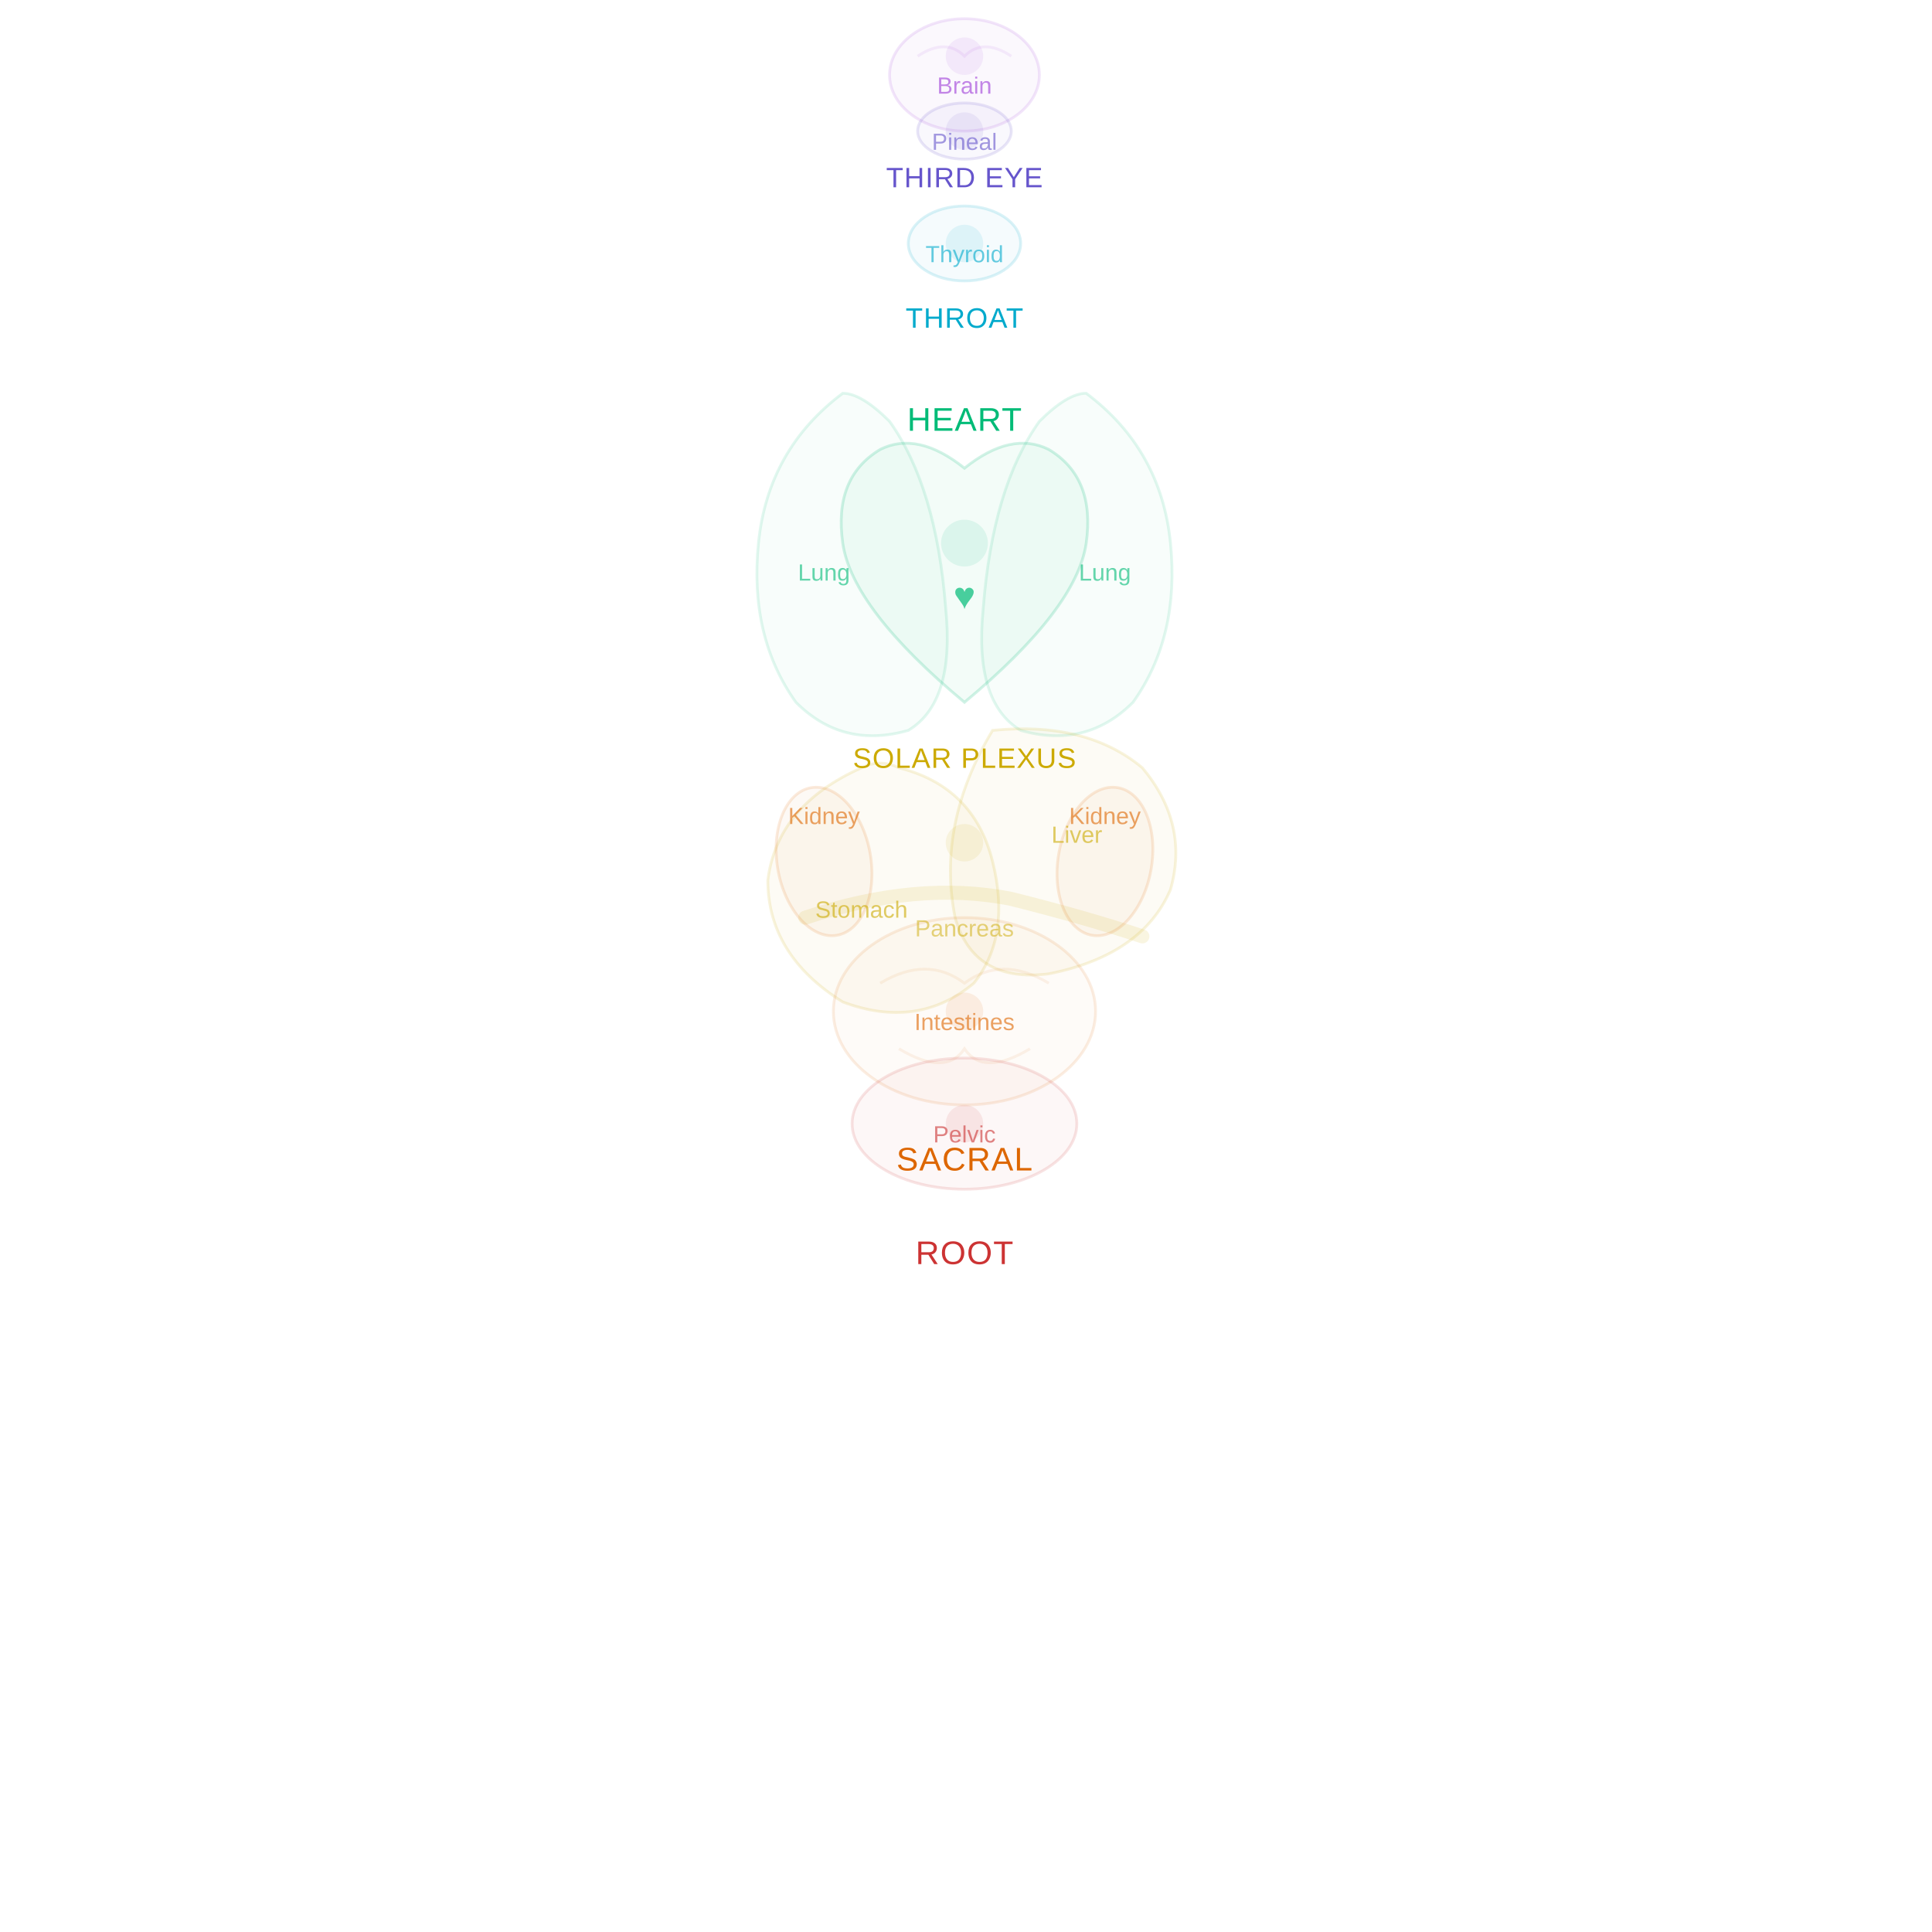
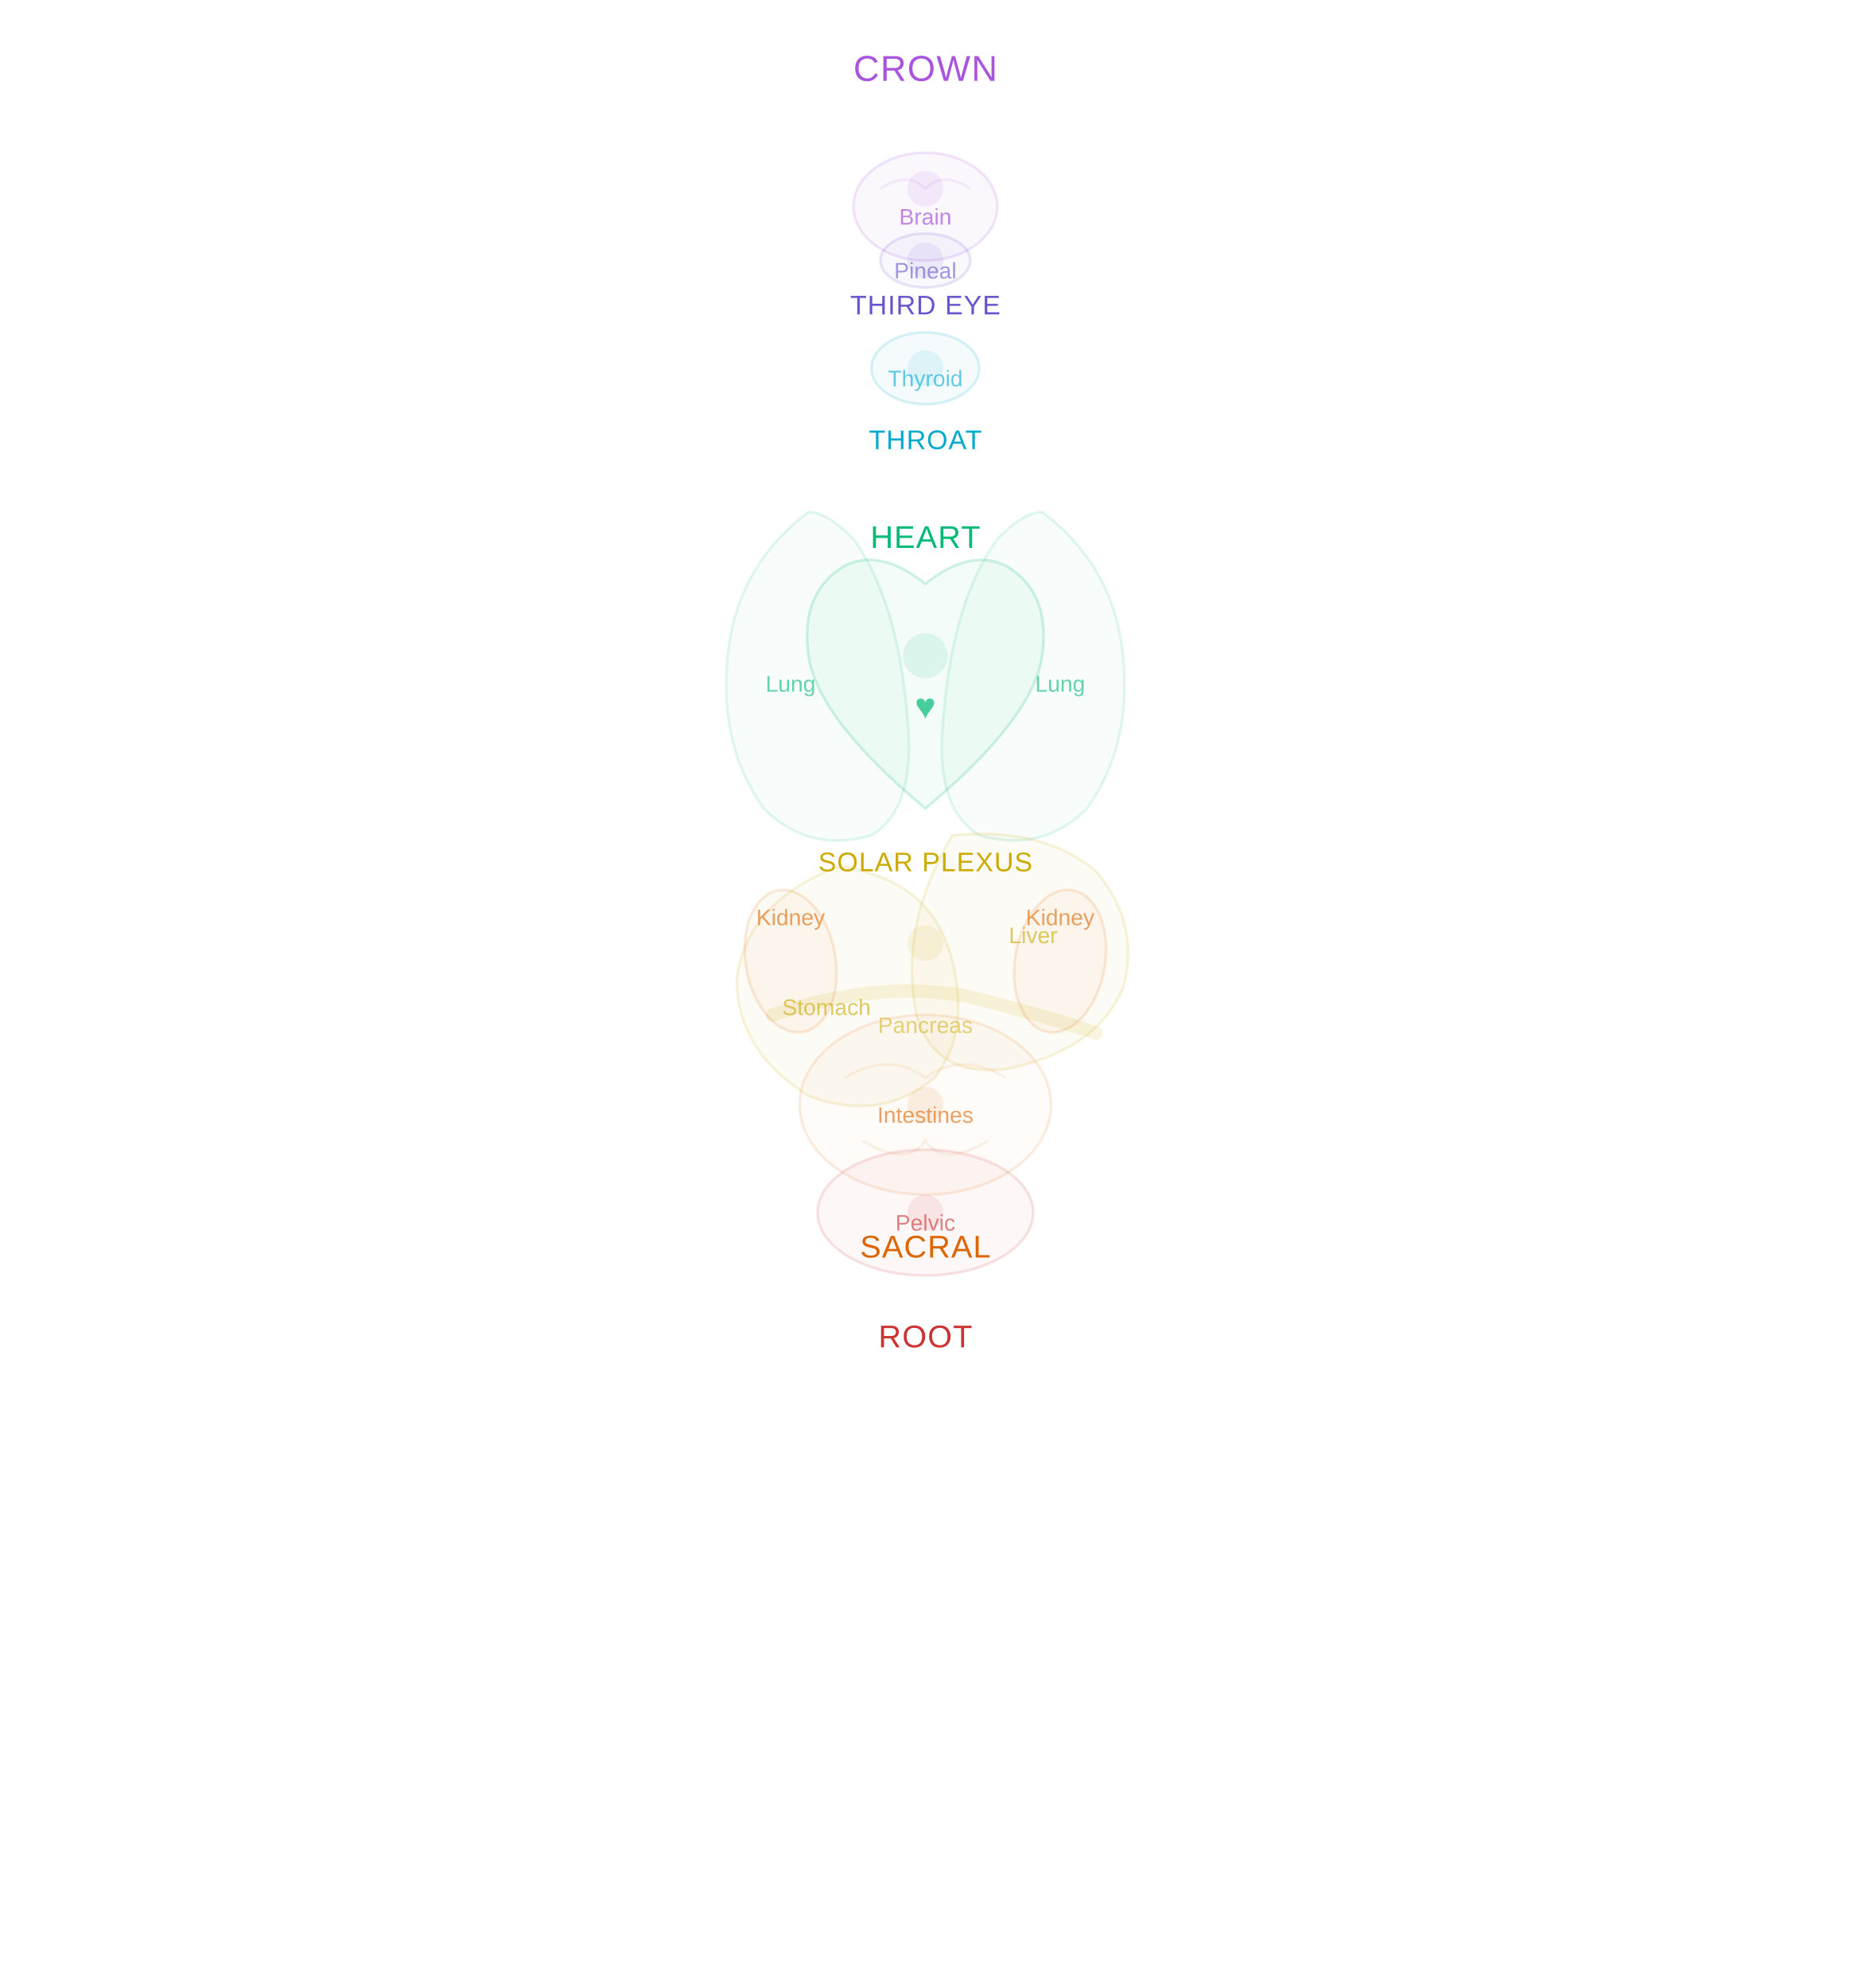
- <svg xmlns="http://www.w3.org/2000/svg" viewBox="0 0 206.326 206.326" class="body-svg">
+ <svg xmlns="http://www.w3.org/2000/svg" viewBox="0 -15 206.326 221.326" class="body-svg">
  <style>
    /* Light mode overrides */
    .light-theme #body-outline { stroke: rgba(50,40,70,0.3) !important; fill: rgba(50,40,70,0.05) !important; }
    .light-theme #skeletal-layer path, .light-theme #skeletal-layer circle { stroke: rgba(50,40,70,0.15) !important; fill: rgba(50,40,70,0.1) !important; }
    .light-theme .organ { stroke-opacity: 0.35 !important; fill-opacity: 0.08 !important; }
    .light-theme .chakra-label { fill-opacity: 0.9 !important; }
    .light-theme .organ-label { fill-opacity: 0.8 !important; }
    /* Energy spine lines in light mode */
    .light-theme .energy-spine-line { opacity: 0.08 !important; }
    .light-theme .energy-spine-node { opacity: 0.15 !important; }
  </style>
  <defs>
    <radialGradient id="glow-root" cx="50%" cy="50%" r="60%">
      <stop offset="0%" stop-color="#cc3333" stop-opacity="0.9" />
      <stop offset="60%" stop-color="#cc3333" stop-opacity="0.3" />
      <stop offset="100%" stop-color="#cc3333" stop-opacity="0" />
    </radialGradient>
    <radialGradient id="glow-sacral" cx="50%" cy="50%" r="60%">
      <stop offset="0%" stop-color="#dd6600" stop-opacity="0.9" />
      <stop offset="60%" stop-color="#dd6600" stop-opacity="0.3" />
      <stop offset="100%" stop-color="#dd6600" stop-opacity="0" />
    </radialGradient>
    <radialGradient id="glow-solar" cx="50%" cy="50%" r="60%">
      <stop offset="0%" stop-color="#ccaa00" stop-opacity="0.9" />
      <stop offset="60%" stop-color="#ccaa00" stop-opacity="0.3" />
      <stop offset="100%" stop-color="#ccaa00" stop-opacity="0" />
    </radialGradient>
    <radialGradient id="glow-heart" cx="50%" cy="50%" r="60%">
      <stop offset="0%" stop-color="#00bb77" stop-opacity="0.9" />
      <stop offset="60%" stop-color="#00bb77" stop-opacity="0.3" />
      <stop offset="100%" stop-color="#00bb77" stop-opacity="0" />
    </radialGradient>
    <radialGradient id="glow-throat" cx="50%" cy="50%" r="60%">
      <stop offset="0%" stop-color="#00aacc" stop-opacity="0.9" />
      <stop offset="60%" stop-color="#00aacc" stop-opacity="0.3" />
      <stop offset="100%" stop-color="#00aacc" stop-opacity="0" />
    </radialGradient>
    <radialGradient id="glow-thirdeye" cx="50%" cy="50%" r="60%">
      <stop offset="0%" stop-color="#6655cc" stop-opacity="0.9" />
      <stop offset="60%" stop-color="#6655cc" stop-opacity="0.3" />
      <stop offset="100%" stop-color="#6655cc" stop-opacity="0" />
    </radialGradient>
    <radialGradient id="glow-crown" cx="50%" cy="50%" r="60%">
      <stop offset="0%" stop-color="#aa55dd" stop-opacity="0.9" />
      <stop offset="60%" stop-color="#aa55dd" stop-opacity="0.3" />
      <stop offset="100%" stop-color="#aa55dd" stop-opacity="0" />
    </radialGradient>
    <linearGradient id="body-fill" x1="0%" y1="0%" x2="100%" y2="0%">
      <stop offset="0%" stop-color="rgba(255,255,255,0.02)" />
      <stop offset="50%" stop-color="rgba(255,255,255,0.06)" />
      <stop offset="100%" stop-color="rgba(255,255,255,0.02)" />
    </linearGradient>
    <linearGradient id="spine-crown-thirdeye" x1="0%" y1="0%" x2="0%" y2="100%">
      <stop offset="0%" stop-color="#aa55dd" />
      <stop offset="100%" stop-color="#6655cc" />
    </linearGradient>
    <linearGradient id="spine-thirdeye-throat" x1="0%" y1="0%" x2="0%" y2="100%">
      <stop offset="0%" stop-color="#6655cc" />
      <stop offset="100%" stop-color="#00aacc" />
    </linearGradient>
    <linearGradient id="spine-throat-heart" x1="0%" y1="0%" x2="0%" y2="100%">
      <stop offset="0%" stop-color="#00aacc" />
      <stop offset="100%" stop-color="#00bb77" />
    </linearGradient>
    <linearGradient id="spine-heart-solar" x1="0%" y1="0%" x2="0%" y2="100%">
      <stop offset="0%" stop-color="#00bb77" />
      <stop offset="100%" stop-color="#ccaa00" />
    </linearGradient>
    <linearGradient id="spine-solar-sacral" x1="0%" y1="0%" x2="0%" y2="100%">
      <stop offset="0%" stop-color="#ccaa00" />
      <stop offset="100%" stop-color="#dd6600" />
    </linearGradient>
    <linearGradient id="spine-sacral-root" x1="0%" y1="0%" x2="0%" y2="100%">
      <stop offset="0%" stop-color="#dd6600" />
      <stop offset="100%" stop-color="#cc3333" />
    </linearGradient>
    <filter id="energy-line-glow" x="-50%" y="-50%" width="200%" height="200%">
      <feGaussianBlur stdDeviation="1.5" result="blur" />
      <feMerge>
        <feMergeNode in="blur" />
        <feMergeNode in="SourceGraphic" />
      </feMerge>
    </filter>
  </defs>
  <g id="body-silhouette">
    <path id="body-outline" d="M104.265,117.959c-0.304,3.58,2.126,22.529,3.38,29.959c0.597,3.52,2.234,9.255,1.645,12.3       c-0.841,4.244-1.084,9.736-0.621,12.934c0.292,1.942,1.211,10.899-0.104,14.175c-0.688,1.718-1.949,10.522-1.949,10.522       c-3.285,8.294-1.431,7.886-1.431,7.886c1.017,1.248,2.759,0.098,2.759,0.098c1.327,0.846,2.246-0.201,2.246-0.201       c1.139,0.943,2.467-0.116,2.467-0.116c1.431,0.743,2.758-0.627,2.758-0.627c0.822,0.414,1.023-0.109,1.023-0.109       c2.466-0.158-1.376-8.05-1.376-8.05c-0.92-7.088,0.913-11.033,0.913-11.033c6.004-17.805,6.309-22.53,3.909-29.24       c-0.676-1.937-0.847-2.704-0.536-3.545c0.719-1.941,0.195-9.748,1.072-12.848c1.692-5.979,3.361-21.142,4.231-28.217       c1.169-9.53-4.141-22.308-4.141-22.308c-1.163-5.2,0.542-23.727,0.542-23.727c2.381,3.705,2.29,10.245,2.29,10.245       c-0.378,6.859,5.541,17.342,5.541,17.342c2.844,4.332,3.921,8.442,3.921,8.747c0,1.248-0.273,4.269-0.273,4.269l0.109,2.631       c0.049,0.67,0.426,2.977,0.365,4.092c-0.444,6.862,0.646,5.571,0.646,5.571c0.92,0,1.931-5.522,1.931-5.522       c0,1.424-0.348,5.687,0.42,7.295c0.919,1.918,1.595-0.329,1.607-0.78c0.243-8.737,0.768-6.448,0.768-6.448       c0.511,7.088,1.139,8.689,2.265,8.135c0.853-0.407,0.073-8.506,0.073-8.506c1.461,4.811,2.569,5.577,2.569,5.577       c2.411,1.693,0.92-2.983,0.585-3.909c-1.784-4.92-1.839-6.625-1.839-6.625c2.229,4.421,3.909,4.257,3.909,4.257       c2.174-0.694-1.9-6.954-4.287-9.953c-1.218-1.528-2.789-3.574-3.245-4.789c-0.743-2.058-1.304-8.674-1.304-8.674       c-0.225-7.807-2.155-11.198-2.155-11.198c-3.3-5.282-3.921-15.135-3.921-15.135l-0.146-16.635       c-1.157-11.347-9.518-11.429-9.518-11.429c-8.451-1.258-9.627-3.988-9.627-3.988c-1.79-2.576-0.767-7.514-0.767-7.514       c1.485-1.208,2.058-4.415,2.058-4.415c2.466-1.891,2.345-4.658,1.206-4.628c-0.914,0.024-0.707-0.733-0.707-0.733       C115.068,0.636,104.01,0,104.01,0h-1.688c0,0-11.063,0.636-9.523,13.089c0,0,0.207,0.758-0.715,0.733       c-1.136-0.03-1.242,2.737,1.215,4.628c0,0,0.572,3.206,2.058,4.415c0,0,1.023,4.938-0.767,7.514c0,0-1.172,2.73-9.627,3.988       c0,0-8.375,0.082-9.514,11.429l-0.158,16.635c0,0-0.609,9.853-3.922,15.135c0,0-1.921,3.392-2.143,11.198       c0,0-0.563,6.616-1.303,8.674c-0.451,1.209-2.021,3.255-3.249,4.789c-2.408,2.993-6.455,9.24-4.29,9.953       c0,0,1.689,0.164,3.909-4.257c0,0-0.046,1.693-1.827,6.625c-0.35,0.914-1.839,5.59,0.573,3.909c0,0,1.117-0.767,2.569-5.577       c0,0-0.779,8.099,0.088,8.506c1.133,0.555,1.751-1.047,2.262-8.135c0,0,0.524-2.289,0.767,6.448       c0.012,0.451,0.673,2.698,1.596,0.78c0.779-1.608,0.429-5.864,0.429-7.295c0,0,0.999,5.522,1.933,5.522       c0,0,1.099,1.291,0.648-5.571c-0.073-1.121,0.32-3.422,0.369-4.092l0.106-2.631c0,0-0.274-3.014-0.274-4.269       c0-0.311,1.078-4.415,3.921-8.747c0,0,5.913-10.488,5.532-17.342c0,0-0.082-6.54,2.299-10.245c0,0,1.69,18.526,0.545,23.727       c0,0-5.319,12.778-4.146,22.308c0.864,7.094,2.53,22.237,4.226,28.217c0.886,3.094,0.362,10.899,1.072,12.848       c0.32,0.847,0.152,1.627-0.536,3.545c-2.387,6.71-2.083,11.436,3.921,29.24c0,0,1.848,3.945,0.914,11.033       c0,0-3.836,7.892-1.379,8.05c0,0,0.192,0.523,1.023,0.109c0,0,1.327,1.37,2.761,0.627c0,0,1.328,1.06,2.463,0.116       c0,0,0.91,1.047,2.237,0.201c0,0,1.742,1.175,2.777-0.098c0,0,1.839,0.408-1.435-7.886c0,0-1.254-8.793-1.945-10.522       c-1.318-3.275-0.387-12.251-0.106-14.175c0.453-3.216,0.21-8.695-0.618-12.934c-0.606-3.038,1.035-8.774,1.641-12.3       c1.245-7.423,3.685-26.373,3.38-29.959l1.008,0.354C103.809,118.312,104.265,117.959,104.265,117.959z" stroke="rgba(255,255,255,0.18)" stroke-width="0.5" fill="url(#body-fill)" />
  </g>
  <g id="skeletal-layer" opacity="0.4">
    <path id="spine" d="M103 28 L103 38 Q103 48, 103 58 Q103 68, 103 78 Q103 88, 103 98 L103 115" stroke="rgba(255,255,255,0.1)" stroke-width="1.5" stroke-linecap="round" fill="none" />
    <g id="vertebrae">
      <circle cx="103" cy="32" r="1" fill="rgba(255,255,255,0.08)" />
      <circle cx="103" cy="42" r="1" fill="rgba(255,255,255,0.08)" />
      <circle cx="103" cy="52" r="1" fill="rgba(255,255,255,0.08)" />
      <circle cx="103" cy="62" r="1" fill="rgba(255,255,255,0.08)" />
      <circle cx="103" cy="72" r="1" fill="rgba(255,255,255,0.08)" />
      <circle cx="103" cy="82" r="1" fill="rgba(255,255,255,0.08)" />
      <circle cx="103" cy="92" r="1" fill="rgba(255,255,255,0.08)" />
      <circle cx="103" cy="102" r="1" fill="rgba(255,255,255,0.08)" />
    </g>
    <g id="ribcage">
      <path d="M103 42 Q95 44, 88 50" stroke="rgba(255,255,255,0.06)" stroke-width="0.5" fill="none" />
      <path d="M103 42 Q111 44, 118 50" stroke="rgba(255,255,255,0.06)" stroke-width="0.5" fill="none" />
      <path d="M103 50 Q94 53, 86 60" stroke="rgba(255,255,255,0.06)" stroke-width="0.5" fill="none" />
      <path d="M103 50 Q112 53, 120 60" stroke="rgba(255,255,255,0.06)" stroke-width="0.5" fill="none" />
      <path d="M103 58 Q93 62, 85 70" stroke="rgba(255,255,255,0.06)" stroke-width="0.5" fill="none" />
      <path d="M103 58 Q113 62, 121 70" stroke="rgba(255,255,255,0.06)" stroke-width="0.5" fill="none" />
    </g>
    <path id="pelvis" d="M88 108 Q96 116, 103 118 Q110 116, 118 108" stroke="rgba(255,255,255,0.08)" stroke-width="1" fill="none" />
  </g>
  <g id="energy-spine-layer" class="energy-spine-layer">
    <line id="spine-line-crown-thirdeye" class="energy-spine-line" x1="103" y1="6" x2="103" y2="14" stroke="url(#spine-crown-thirdeye)" stroke-width="2" stroke-linecap="round" opacity="0.05" filter="url(#energy-line-glow)" />
    <line id="spine-line-thirdeye-throat" class="energy-spine-line" x1="103" y1="14" x2="103" y2="26" stroke="url(#spine-thirdeye-throat)" stroke-width="2" stroke-linecap="round" opacity="0.05" filter="url(#energy-line-glow)" />
    <line id="spine-line-throat-heart" class="energy-spine-line" x1="103" y1="26" x2="103" y2="58" stroke="url(#spine-throat-heart)" stroke-width="2" stroke-linecap="round" opacity="0.05" filter="url(#energy-line-glow)" />
    <line id="spine-line-heart-solar" class="energy-spine-line" x1="103" y1="58" x2="103" y2="90" stroke="url(#spine-heart-solar)" stroke-width="2" stroke-linecap="round" opacity="0.05" filter="url(#energy-line-glow)" />
    <line id="spine-line-solar-sacral" class="energy-spine-line" x1="103" y1="90" x2="103" y2="108" stroke="url(#spine-solar-sacral)" stroke-width="2" stroke-linecap="round" opacity="0.05" filter="url(#energy-line-glow)" />
    <line id="spine-line-sacral-root" class="energy-spine-line" x1="103" y1="108" x2="103" y2="120" stroke="url(#spine-sacral-root)" stroke-width="2" stroke-linecap="round" opacity="0.05" filter="url(#energy-line-glow)" />
    <circle id="spine-node-crown" class="energy-spine-node" cx="103" cy="6" r="2" fill="#aa55dd" opacity="0.1" />
    <circle id="spine-node-thirdeye" class="energy-spine-node" cx="103" cy="14" r="2" fill="#6655cc" opacity="0.1" />
    <circle id="spine-node-throat" class="energy-spine-node" cx="103" cy="26" r="2" fill="#00aacc" opacity="0.1" />
    <circle id="spine-node-heart" class="energy-spine-node" cx="103" cy="58" r="2.5" fill="#00bb77" opacity="0.1" />
    <circle id="spine-node-solar" class="energy-spine-node" cx="103" cy="90" r="2" fill="#ccaa00" opacity="0.1" />
    <circle id="spine-node-sacral" class="energy-spine-node" cx="103" cy="108" r="2" fill="#dd6600" opacity="0.1" />
    <circle id="spine-node-root" class="energy-spine-node" cx="103" cy="120" r="2" fill="#cc3333" opacity="0.1" />
  </g>
  <g id="organs-layer">
    <g id="organ-crown" class="organ-group" data-region="crown">
      <ellipse id="brain" cx="103" cy="8" rx="8" ry="6" class="organ" data-organ="brain" fill="rgba(170,85,221,0.04)" stroke="rgba(170,85,221,0.15)" stroke-width="0.3" />
      <path d="M98 6 Q101 4, 103 6 Q105 4, 108 6" stroke="rgba(170,85,221,0.1)" stroke-width="0.3" fill="none" />
    </g>
    <g id="organ-thirdeye" class="organ-group" data-region="thirdeye">
      <ellipse id="pineal" cx="103" cy="14" rx="5" ry="3" class="organ" data-organ="pineal" fill="rgba(102,85,204,0.04)" stroke="rgba(102,85,204,0.15)" stroke-width="0.3" />
    </g>
    <g id="organ-throat" class="organ-group" data-region="throat">
      <ellipse id="thyroid" cx="103" cy="26" rx="6" ry="4" class="organ" data-organ="thyroid" fill="rgba(0,170,204,0.04)" stroke="rgba(0,170,204,0.15)" stroke-width="0.3" />
    </g>
    <g id="organ-heart" class="organ-group" data-region="heart">
      <path id="lung-left" class="organ" data-organ="lung-left" d="         M90 42 Q82 48, 81 58 Q80 68, 85 75 Q90 80, 97 78 Q102 75, 101 65 Q100 52, 95 45 Q92 42, 90 42 Z" fill="rgba(0,187,119,0.03)" stroke="rgba(0,187,119,0.12)" stroke-width="0.3" />
      <path id="lung-right" class="organ" data-organ="lung-right" d="         M116 42 Q124 48, 125 58 Q126 68, 121 75 Q116 80, 109 78 Q104 75, 105 65 Q106 52, 111 45 Q114 42, 116 42 Z" fill="rgba(0,187,119,0.03)" stroke="rgba(0,187,119,0.12)" stroke-width="0.3" />
      <path id="heart-organ" class="organ" data-organ="heart" d="         M103 50 Q98 46, 94 48 Q89 51, 90 58 Q91 65, 103 75 Q115 65, 116 58 Q117 51, 112 48 Q108 46, 103 50 Z" fill="rgba(0,187,119,0.05)" stroke="rgba(0,187,119,0.18)" stroke-width="0.3" />
    </g>
    <g id="organ-solar" class="organ-group" data-region="solar">
      <path id="liver" class="organ" data-organ="liver" d="         M106 78 Q116 77, 122 82 Q127 88, 125 95 Q122 102, 112 104 Q104 105, 102 98 Q100 88, 106 78 Z" fill="rgba(204,170,0,0.04)" stroke="rgba(204,170,0,0.14)" stroke-width="0.3" />
      <path id="stomach" class="organ" data-organ="stomach" d="         M92 82 Q83 86, 82 94 Q82 102, 90 107 Q98 110, 104 105 Q108 100, 106 92 Q104 84, 96 82 Q94 81, 92 82 Z" fill="rgba(204,170,0,0.04)" stroke="rgba(204,170,0,0.14)" stroke-width="0.3" />
      <path id="pancreas" class="organ" data-organ="pancreas" d="M86 98 Q98 94, 108 96 Q116 98, 122 100" fill="none" stroke="rgba(204,170,0,0.12)" stroke-width="1.5" stroke-linecap="round" />
    </g>
    <g id="organ-sacral" class="organ-group" data-region="sacral">
      <ellipse id="kidney-left" class="organ" data-organ="kidney-left" cx="88" cy="92" rx="5" ry="8" transform="rotate(-10, 88, 92)" fill="rgba(221,102,0,0.04)" stroke="rgba(221,102,0,0.14)" stroke-width="0.3" />
      <ellipse id="kidney-right" class="organ" data-organ="kidney-right" cx="118" cy="92" rx="5" ry="8" transform="rotate(10, 118, 92)" fill="rgba(221,102,0,0.04)" stroke="rgba(221,102,0,0.14)" stroke-width="0.3" />
      <ellipse id="intestines" class="organ" data-organ="intestines" cx="103" cy="108" rx="14" ry="10" fill="rgba(221,102,0,0.03)" stroke="rgba(221,102,0,0.12)" stroke-width="0.3" />
      <path d="M94 105 Q99 102, 103 105 Q107 102, 112 105" stroke="rgba(221,102,0,0.08)" stroke-width="0.3" fill="none" />
      <path d="M96 112 Q101 115, 103 112 Q105 115, 110 112" stroke="rgba(221,102,0,0.08)" stroke-width="0.3" fill="none" />
    </g>
    <g id="organ-root" class="organ-group" data-region="root">
      <ellipse id="pelvic-floor" class="organ" data-organ="pelvic" cx="103" cy="120" rx="12" ry="7" fill="rgba(204,51,51,0.04)" stroke="rgba(204,51,51,0.14)" stroke-width="0.3" />
    </g>
  </g>
  <g id="energy-layer" class="energy-layer">
    <ellipse id="energy-crown" data-region="crown" cx="103" cy="6" rx="18" ry="14" fill="url(#glow-crown)" opacity="0" />
    <ellipse id="energy-thirdeye" data-region="thirdeye" cx="103" cy="14" rx="14" ry="10" fill="url(#glow-thirdeye)" opacity="0" />
    <ellipse id="energy-throat" data-region="throat" cx="103" cy="26" rx="16" ry="10" fill="url(#glow-throat)" opacity="0" />
    <ellipse id="energy-heart" data-region="heart" cx="103" cy="58" rx="28" ry="22" fill="url(#glow-heart)" opacity="0" />
    <ellipse id="energy-solar" data-region="solar" cx="103" cy="90" rx="26" ry="18" fill="url(#glow-solar)" opacity="0" />
    <ellipse id="energy-sacral" data-region="sacral" cx="103" cy="108" rx="22" ry="14" fill="url(#glow-sacral)" opacity="0" />
    <ellipse id="energy-root" data-region="root" cx="103" cy="120" rx="18" ry="12" fill="url(#glow-root)" opacity="0" />
  </g>
  <g id="labels-layer" class="labels-layer" font-family="Arial, sans-serif">
-     <text class="chakra-label" x="103" y="-4" font-size="4" font-weight="500" text-anchor="middle" fill="#aa55dd" letter-spacing="0.03em">CROWN</text>
+     <text class="chakra-label" x="103" y="-6" font-size="4" font-weight="500" text-anchor="middle" fill="#aa55dd" letter-spacing="0.03em">CROWN</text>
    <text class="chakra-label" x="103" y="20" font-size="3" font-weight="500" text-anchor="middle" fill="#6655cc" letter-spacing="0.03em">THIRD EYE</text>
    <text class="chakra-label" x="103" y="35" font-size="3" font-weight="500" text-anchor="middle" fill="#00aacc" letter-spacing="0.03em">THROAT</text>
    <text class="chakra-label" x="103" y="46" font-size="3.5" font-weight="500" text-anchor="middle" fill="#00bb77" letter-spacing="0.03em">HEART</text>
    <text class="chakra-label" x="103" y="82" font-size="3" font-weight="500" text-anchor="middle" fill="#ccaa00" letter-spacing="0.03em">SOLAR PLEXUS</text>
    <text class="chakra-label" x="103" y="125" font-size="3.5" font-weight="500" text-anchor="middle" fill="#dd6600" letter-spacing="0.03em">SACRAL</text>
    <text class="chakra-label" x="103" y="135" font-size="3.5" font-weight="500" text-anchor="middle" fill="#cc3333" letter-spacing="0.03em">ROOT</text>
    <text class="organ-label" x="103" y="10" font-size="2.5" text-anchor="middle" fill="rgba(170,85,221,0.7)">Brain</text>
    <text class="organ-label" x="103" y="16" font-size="2.5" text-anchor="middle" fill="rgba(102,85,204,0.6)">Pineal</text>
    <text class="organ-label" x="103" y="28" font-size="2.5" text-anchor="middle" fill="rgba(0,170,204,0.6)">Thyroid</text>
    <text class="organ-label" x="88" y="62" font-size="2.5" text-anchor="middle" fill="rgba(0,187,119,0.6)">Lung</text>
    <text class="organ-label" x="118" y="62" font-size="2.5" text-anchor="middle" fill="rgba(0,187,119,0.6)">Lung</text>
    <text class="organ-label" x="103" y="65" font-size="4" text-anchor="middle" fill="rgba(0,187,119,0.7)">♥</text>
    <text class="organ-label" x="92" y="98" font-size="2.5" text-anchor="middle" fill="rgba(204,170,0,0.6)">Stomach</text>
    <text class="organ-label" x="115" y="90" font-size="2.5" text-anchor="middle" fill="rgba(204,170,0,0.6)">Liver</text>
    <text class="organ-label" x="103" y="100" font-size="2.5" text-anchor="middle" fill="rgba(204,170,0,0.5)">Pancreas</text>
    <text class="organ-label" x="88" y="88" font-size="2.5" text-anchor="middle" fill="rgba(221,102,0,0.6)">Kidney</text>
    <text class="organ-label" x="118" y="88" font-size="2.5" text-anchor="middle" fill="rgba(221,102,0,0.6)">Kidney</text>
    <text class="organ-label" x="103" y="110" font-size="2.5" text-anchor="middle" fill="rgba(221,102,0,0.6)">Intestines</text>
    <text class="organ-label" x="103" y="122" font-size="2.5" text-anchor="middle" fill="rgba(204,51,51,0.6)">Pelvic</text>
  </g>
</svg>
